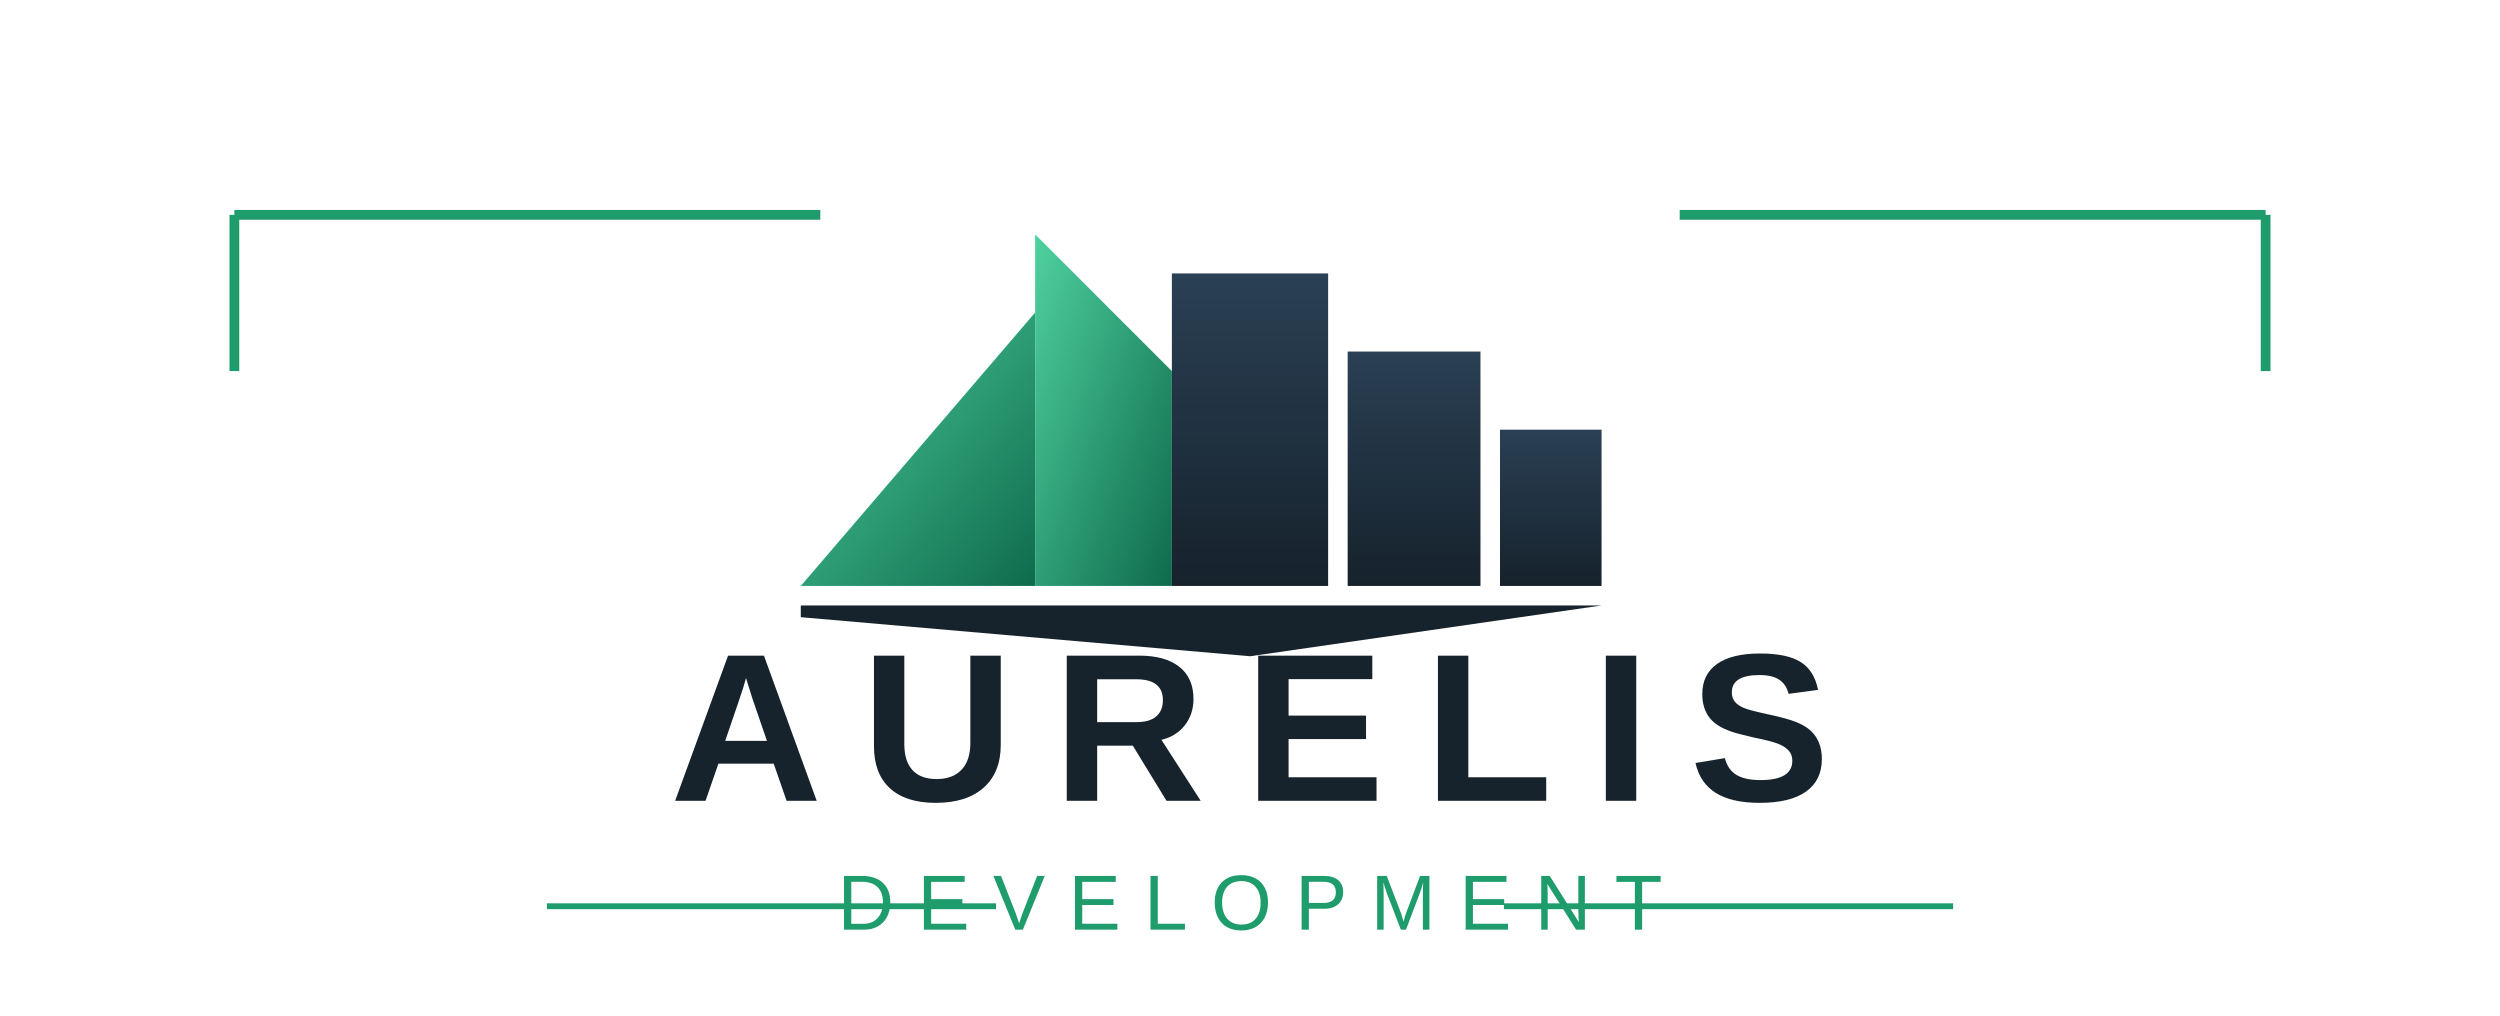
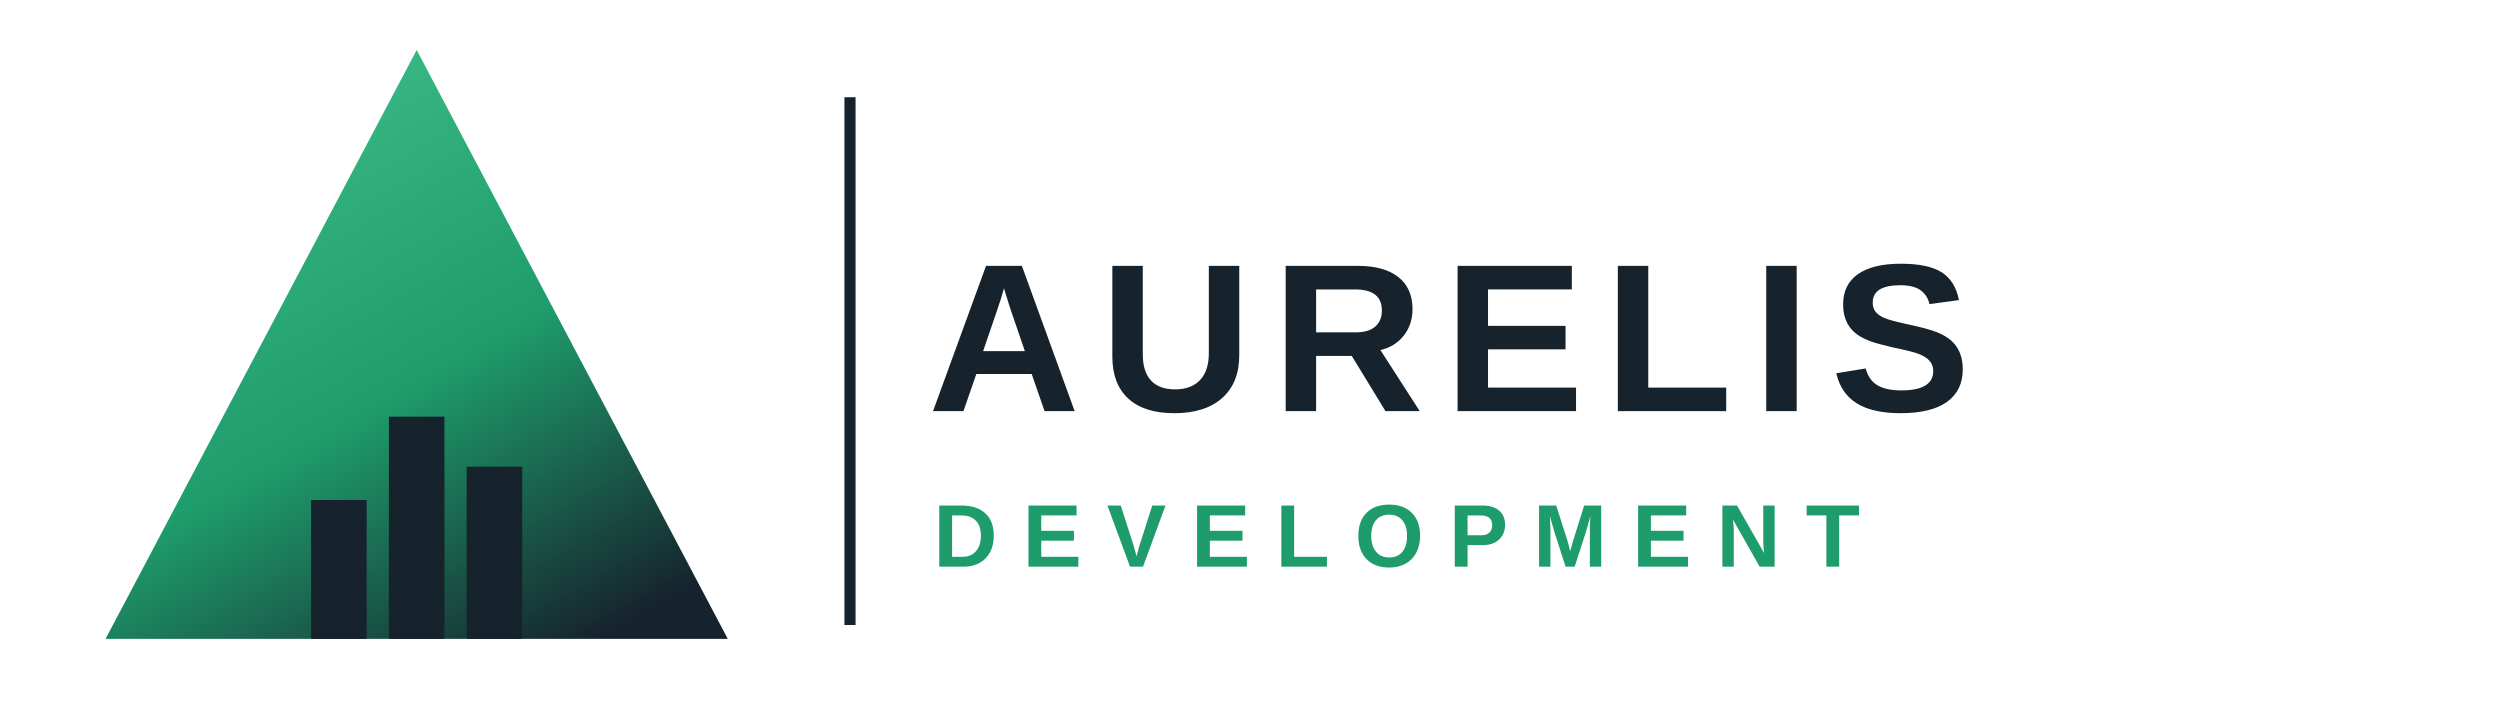
- <svg xmlns="http://www.w3.org/2000/svg" viewBox="0 0 640 260" role="img" aria-labelledby="logoTitle">
+ <svg xmlns="http://www.w3.org/2000/svg" viewBox="0 0 900 260" role="img" aria-labelledby="logoTitle">
  <defs>
-     <linearGradient id="greenGrad" x1="0%" y1="0%" x2="100%" y2="100%">
-       <stop offset="0%" stop-color="#4FD1A0" />
-       <stop offset="100%" stop-color="#0E6B4C" />
-     </linearGradient>
-     <linearGradient id="navyGrad" x1="0%" y1="0%" x2="0%" y2="100%">
-       <stop offset="0%" stop-color="#2A4054" />
+     <linearGradient id="markGrad" x1="20%" y1="0%" x2="80%" y2="100%">
+       <stop offset="0%" stop-color="#3FBE8A" />
+       <stop offset="55%" stop-color="#1E9C6B" />
      <stop offset="100%" stop-color="#16222C" />
    </linearGradient>
  </defs>
-   <path d="M60 55 H210 M60 55 V95" stroke="#1E9C6B" stroke-width="2.5" fill="none" />
-   <path d="M580 55 H430 M580 55 V95" stroke="#1E9C6B" stroke-width="2.5" fill="none" />
-   <g>
-     <polygon points="205,150 265,80 265,150" fill="url(#greenGrad)" />
-     <polygon points="265,150 265,60 300,95 300,150" fill="url(#greenGrad)" />
-     <rect x="300" y="70" width="40" height="80" fill="url(#navyGrad)" />
-     <rect x="345" y="90" width="34" height="60" fill="url(#navyGrad)" />
-     <rect x="384" y="110" width="26" height="40" fill="url(#navyGrad)" />
-     <polygon points="205,155 410,155 320,168 205,158" fill="#16222C" />
-   </g>
-   <text x="320" y="205" text-anchor="middle" font-family="'Montserrat', 'Poppins', Arial, sans-serif" font-size="54" letter-spacing="10" fill="#16222C" font-weight="600">AURELIS</text>
-   <g>
-     <line x1="140" y1="232" x2="255" y2="232" stroke="#1E9C6B" stroke-width="1.5" />
-     <text x="320" y="238" text-anchor="middle" font-family="'Montserrat', 'Poppins', Arial, sans-serif" font-size="20" letter-spacing="6" fill="#1E9C6B" font-weight="500">DEVELOPMENT</text>
-     <line x1="385" y1="232" x2="500" y2="232" stroke="#1E9C6B" stroke-width="1.5" />
-   </g>
+   <polygon points="150,18 262,230 38,230" fill="url(#markGrad)" />
+   <rect x="112" y="180" width="20" height="50" fill="#16222C" />
+   <rect x="140" y="150" width="20" height="80" fill="#16222C" />
+   <rect x="168" y="168" width="20" height="62" fill="#16222C" />
+   <rect x="304" y="35" width="4" height="190" fill="#16222C" />
+   <text x="334" y="148" font-family="'Montserrat', 'Poppins', Arial, sans-serif" font-size="76" letter-spacing="7" fill="#16222C" font-weight="700">AURELIS</text>
+   <text x="336" y="204" font-family="'Montserrat', 'Poppins', Arial, sans-serif" font-size="32" letter-spacing="9" fill="#1E9C6B" font-weight="600">DEVELOPMENT</text>
</svg>
